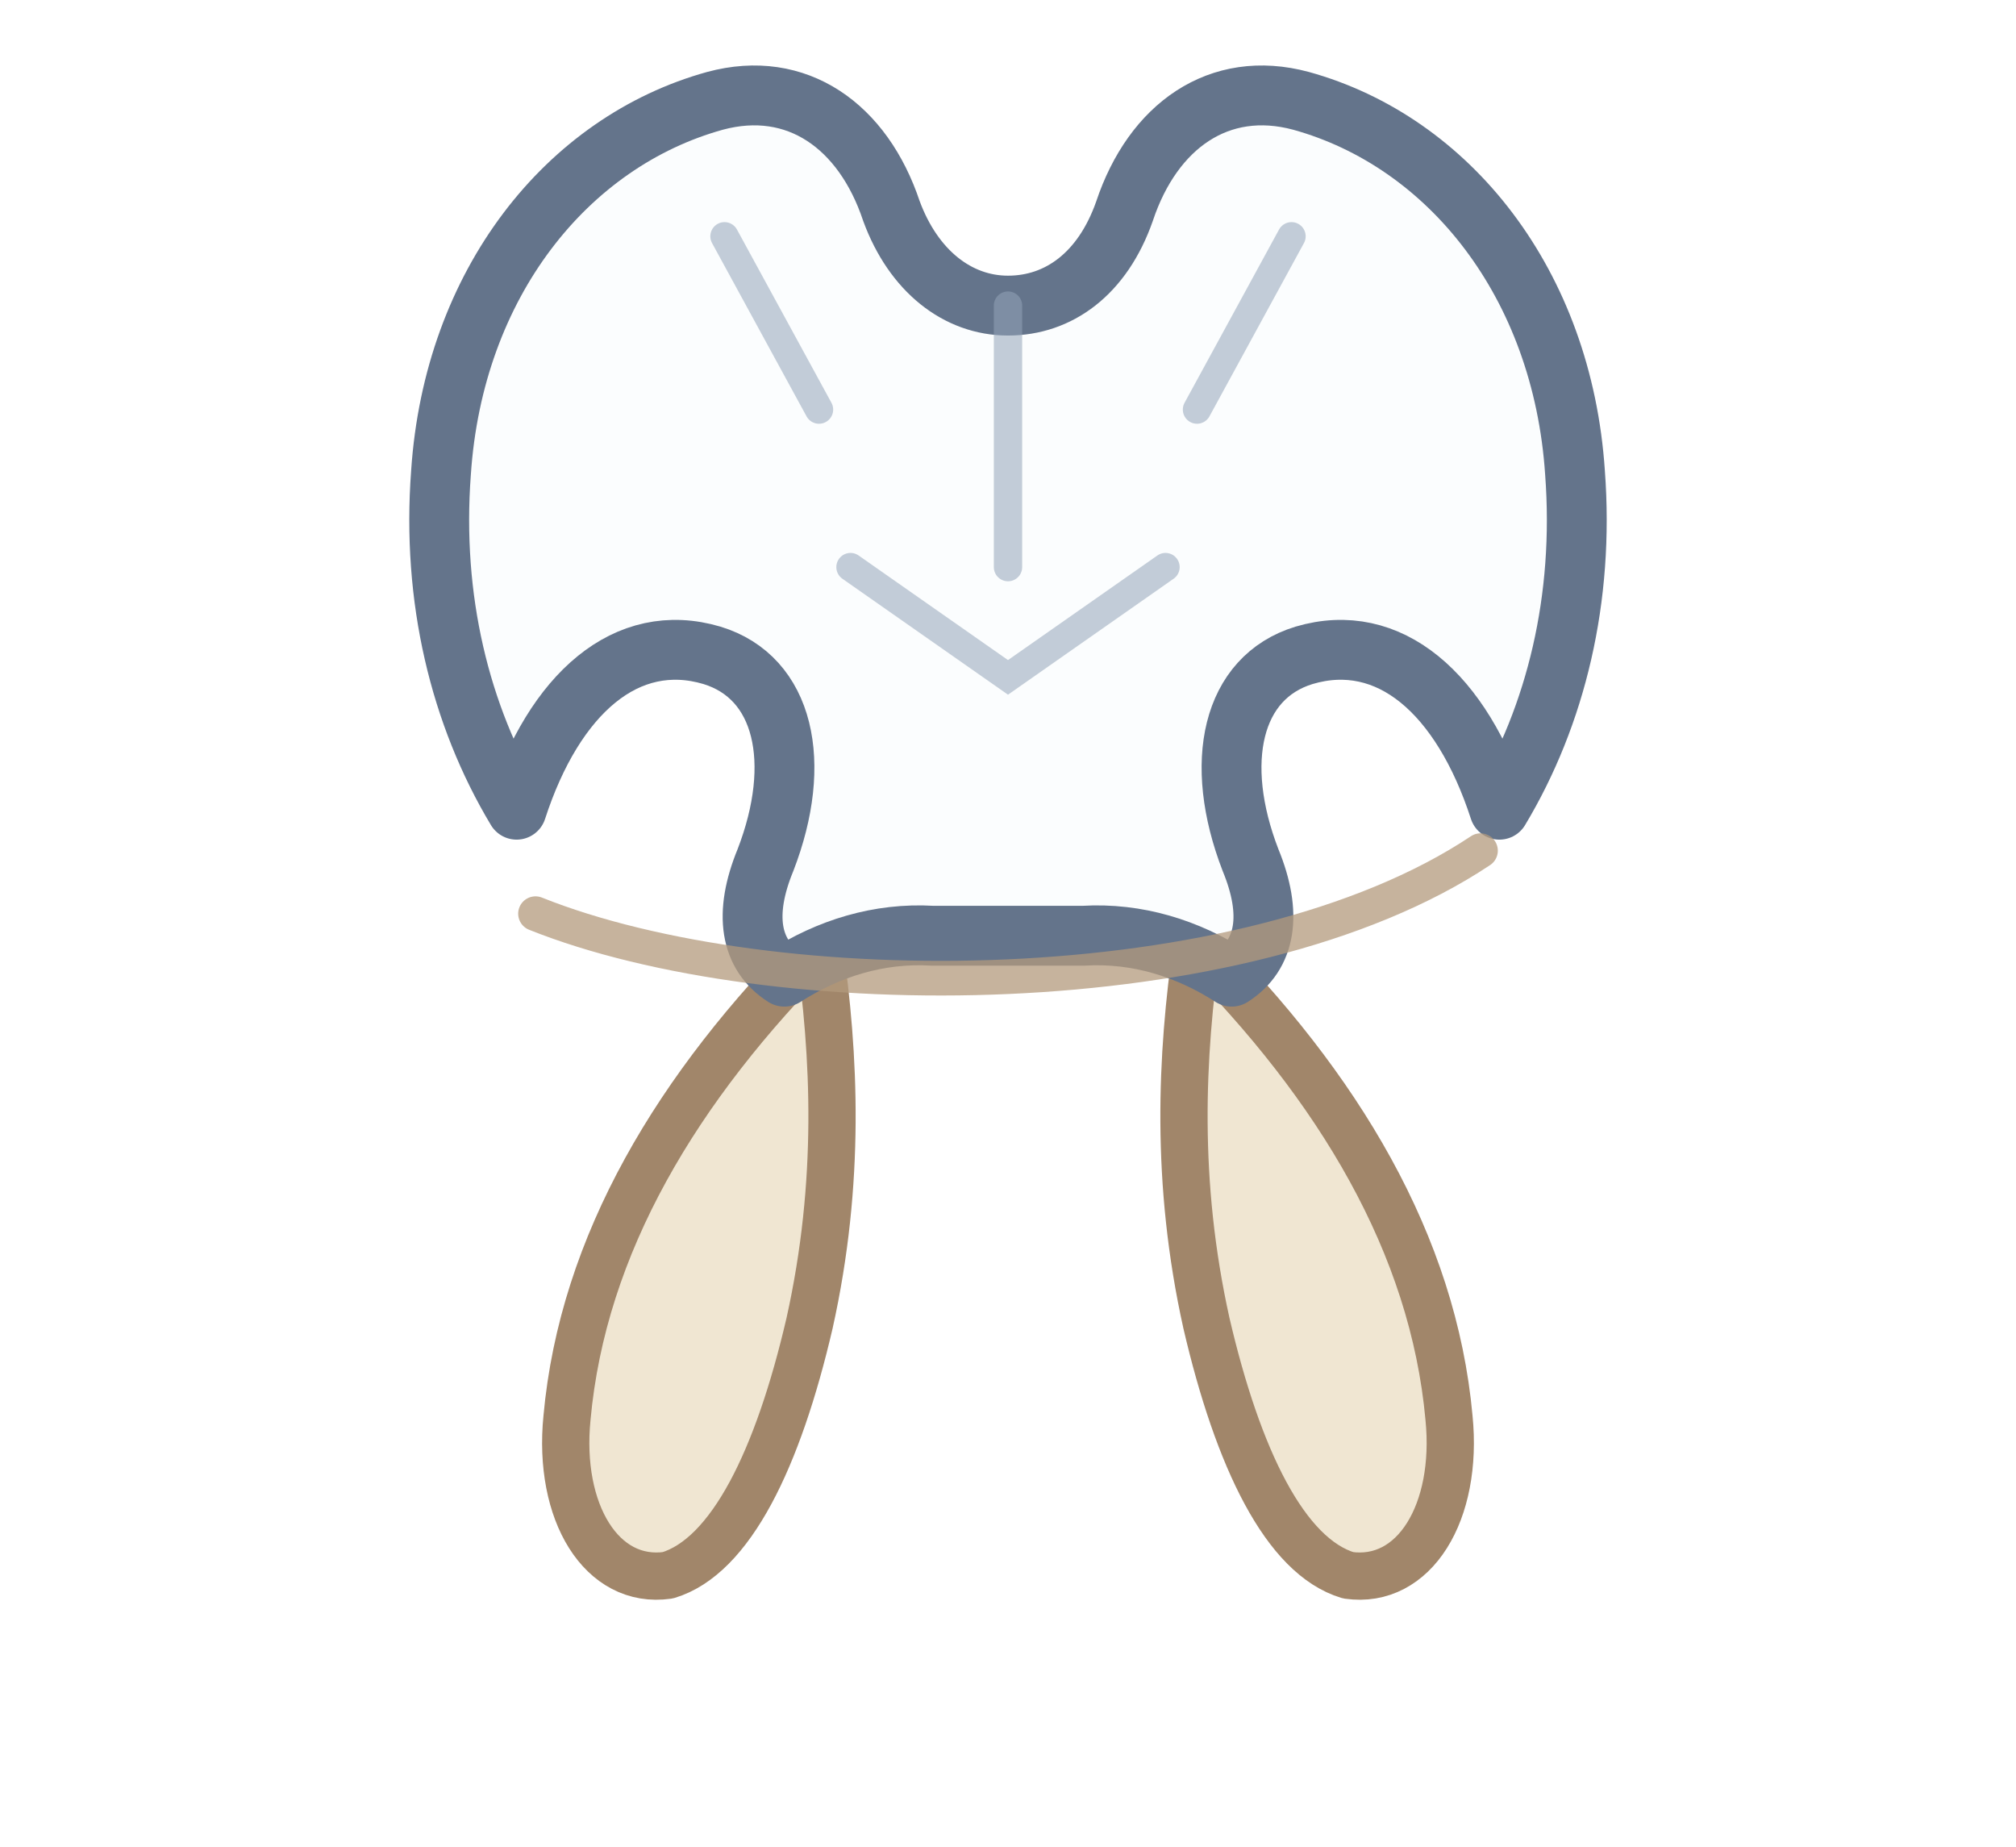
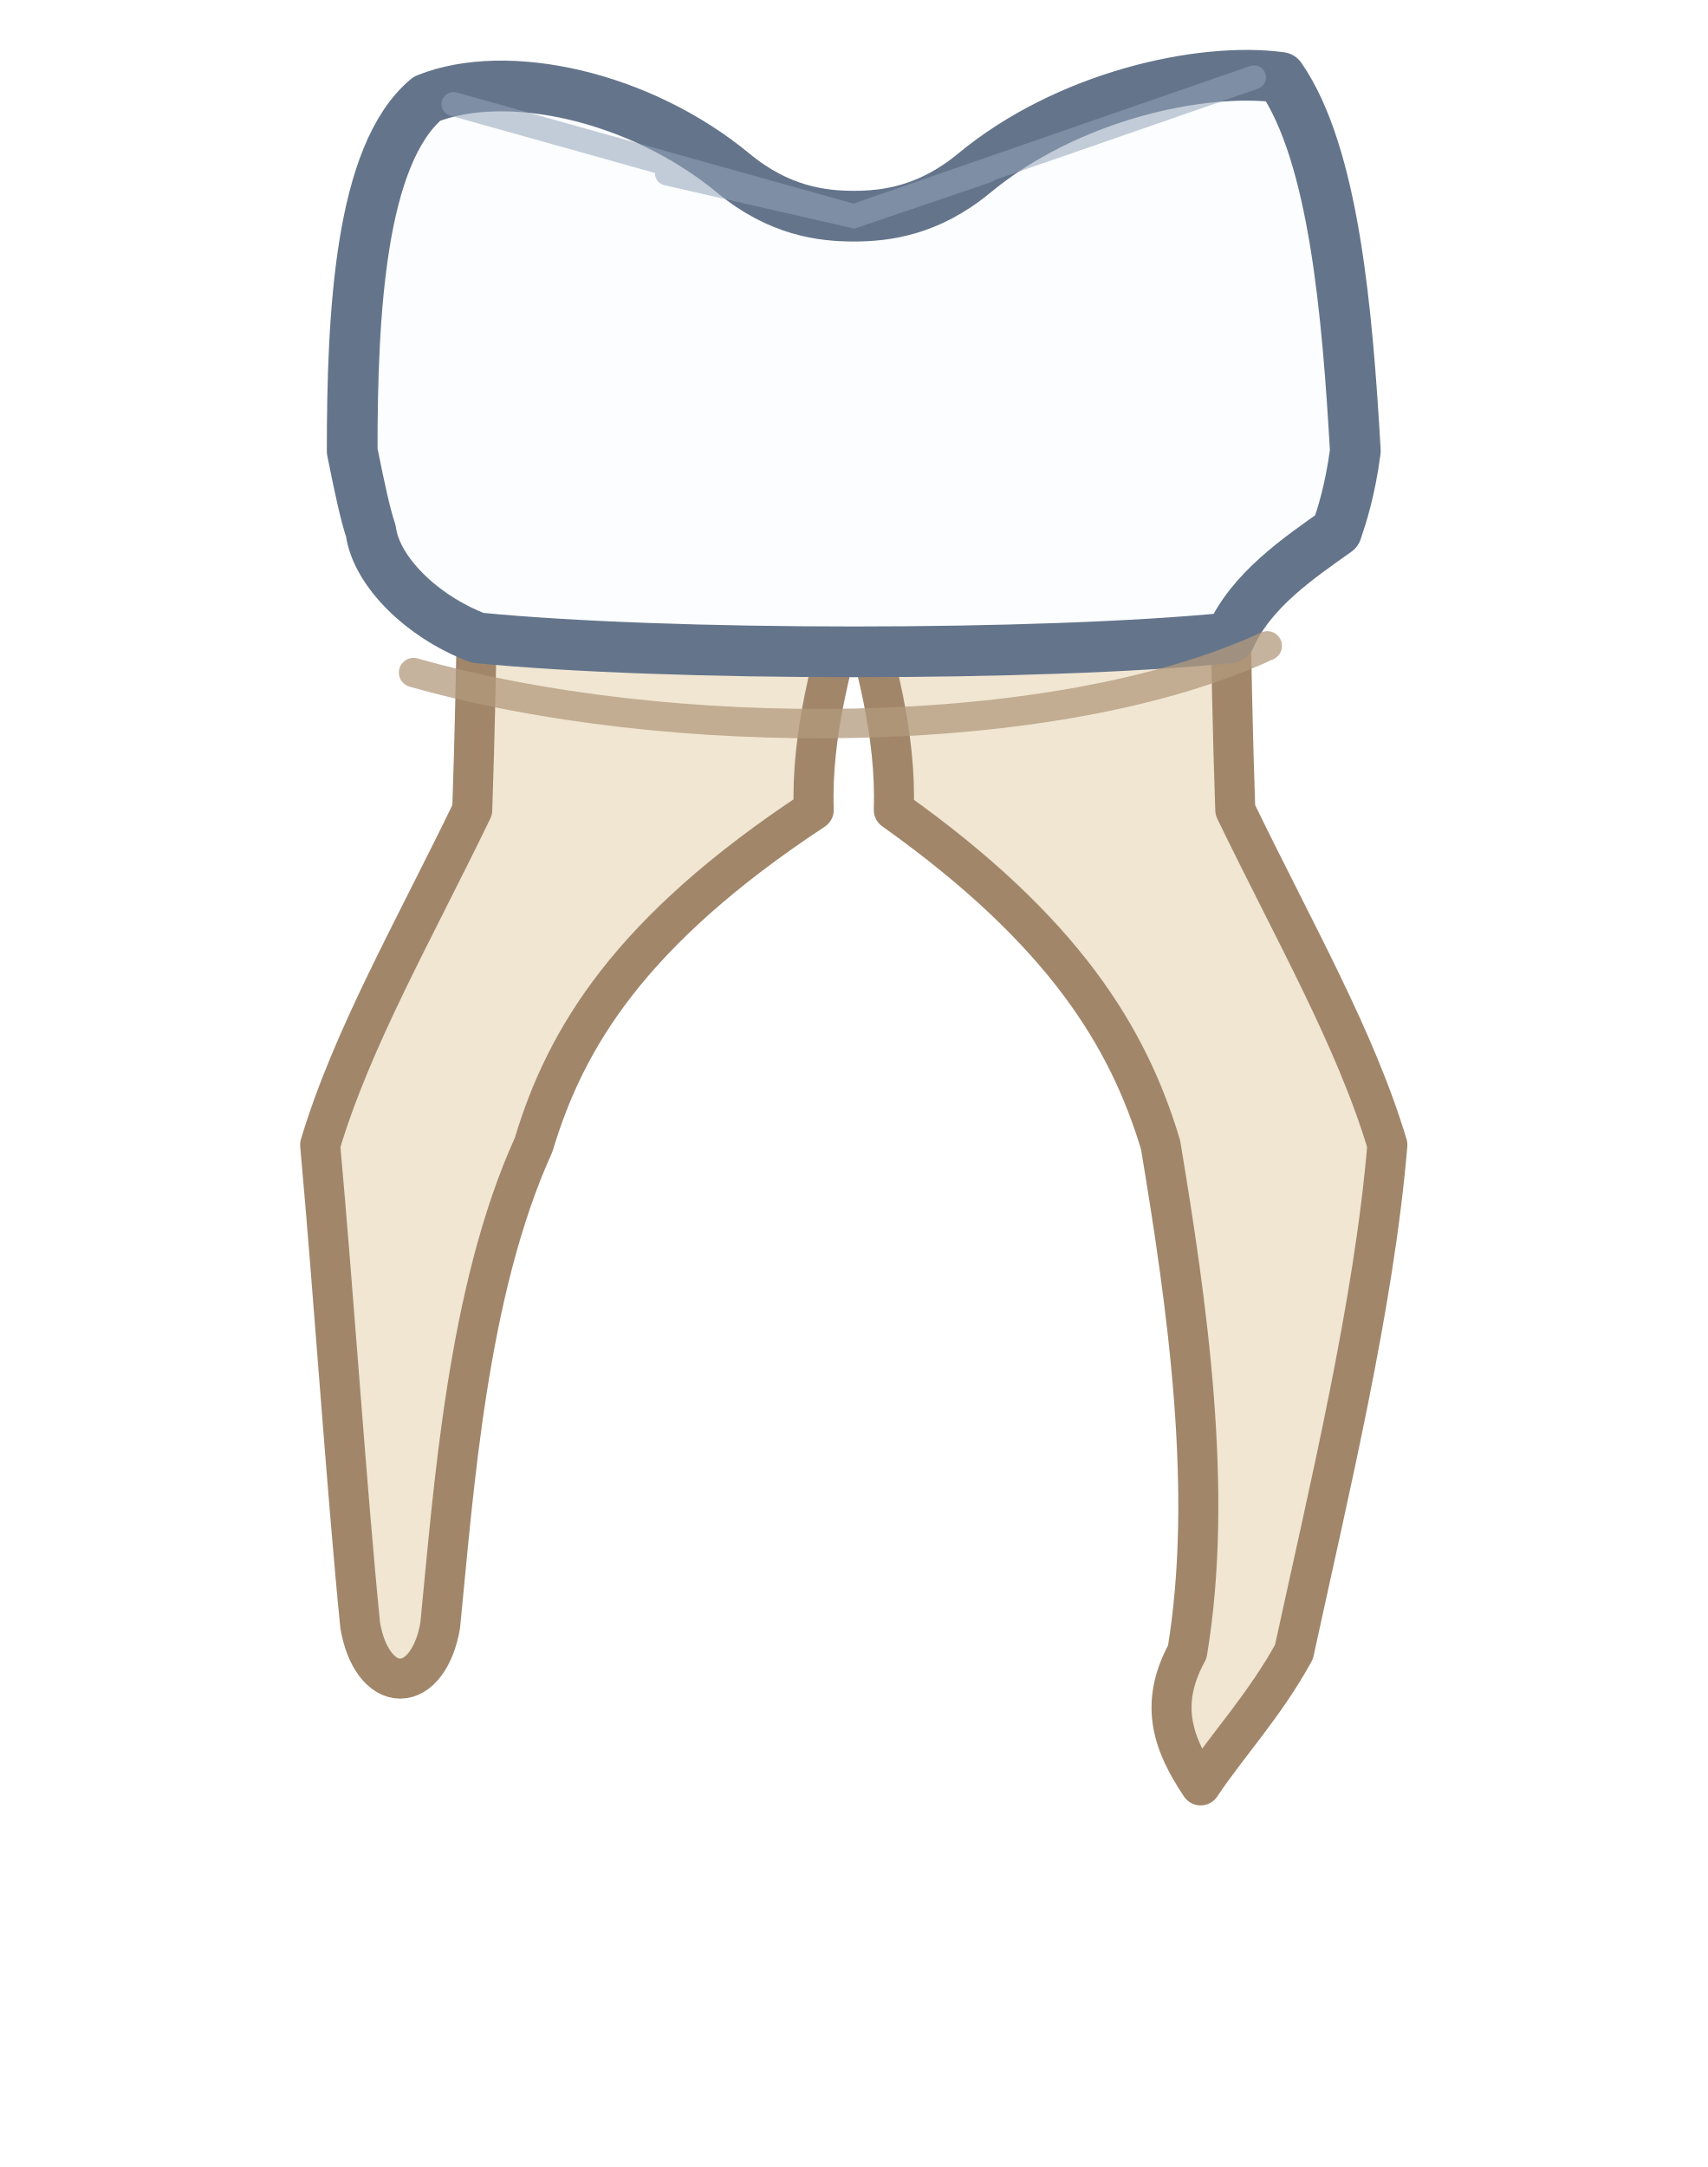
- <svg xmlns="http://www.w3.org/2000/svg" viewBox="0 8 64 58.6" width="64" height="58.6" data-tooth-fdi="85" data-view="lateral" role="img">
+ <svg xmlns="http://www.w3.org/2000/svg" viewBox="0 1.1 64 81.2" width="64" height="81.2" data-tooth-fdi="85" data-view="lateral" role="img">
  <g>
-     <path d="M38 38 C42.5 42.5 45.5 47.5 46 53 C46.3 56 44.9 58.3 42.8 58 C40.8 57.4 39.3 54.3 38.3 50 C37.3 45.5 37.5 41.5 38 38 Z" fill="#f0e6d2" stroke="#a1866a" stroke-width="1.5" stroke-linecap="round" stroke-linejoin="round" data-part="root" data-root-index="0" />
-     <path d="M26 38 C21.5 42.5 18.5 47.5 18 53 C17.7 56 19.1 58.3 21.2 58 C23.2 57.4 24.7 54.3 25.7 50 C26.7 45.5 26.5 41.5 26 38 Z" fill="#f0e6d2" stroke="#a1866a" stroke-width="1.5" stroke-linecap="round" stroke-linejoin="round" data-part="root" data-root-index="1" />
-     <path d="M50 23 C49.6 17 46 12.5 41.3 11.2 C38.7 10.5 36.6 12 35.7 14.7 C35 16.7 33.6 17.7 32 17.7 C30.4 17.7 29 16.6 28.3 14.7 C27.4 12 25.3 10.5 22.7 11.2 C18 12.5 14.4 17 14 23 C13.7 27 14.6 30.7 16.4 33.7 C17.6 30 19.9 28 22.6 28.8 C24.9 29.5 25.5 32.2 24.3 35.3 C23.6 37 23.8 38.3 24.9 39 C26.3 38.1 27.9 37.6 29.6 37.7 L34.4 37.7 C36.1 37.6 37.7 38.1 39.1 39 C40.2 38.3 40.4 37 39.7 35.3 C38.5 32.2 39.1 29.5 41.4 28.8 C44.1 28 46.4 30 47.6 33.7 C49.4 30.7 50.3 27 50 23 Z" fill="#fbfdfe" stroke="#64748b" stroke-width="1.9" stroke-linecap="round" stroke-linejoin="round" data-part="crown" />
-     <path d="M23 15.5 L26 21 M41 15.5 L38 21 M32 17.7 V26 M27 26 L32 29.5 L37 26" fill="none" stroke="#94a3b8" stroke-width="0.9" stroke-opacity="0.55" stroke-linecap="round" data-part="surface" />
-     <path d="M17 37 C24.5 40 39.5 40 47 35" fill="none" stroke="#b39a7c" stroke-width="1.1" stroke-opacity="0.75" stroke-linecap="round" data-part="cervical" />
+     <path d="M32.0 23.0 C36.0 22.9 42.5 22.8 46.1 23.0 C46.15 25.8 46.2 28.6 46.3 31.45 C48.5 36 50.8 40 52.0 44.0 C51.5 50 49.8 57 48.5 63.0 C47.4 65.0 46.0 66.5 45.0 68.0 C44.0 66.5 43.4 65.0 44.5 63.0 C45.5 57 44.5 50 43.5 44.0 C42.3 40 39.9 36 33.5 31.45 C33.6 28.6 32.8 25.8 32.0 23.0 Z" fill="#f0e6d2" stroke="#a1866a" stroke-width="1.5" stroke-linecap="round" stroke-linejoin="round" data-part="root" data-root-index="0" />
+     <path d="M32.0 23.0 C28.0 22.9 21.5 22.8 17.9 23.0 C17.85 25.8 17.8 28.6 17.7 31.45 C15.5 36 13.2 40 12.0 44.0 C12.5 49.5 13.0 57 13.5 62.0 C13.7 63.2 14.3 64.0 15.0 64.0 C15.7 64.0 16.3 63.2 16.5 62.0 C17.0 57 17.5 49.5 20.0 44.0 C21.2 40 23.6 36 30.5 31.45 C30.4 28.6 31.2 25.8 32.0 23.0 Z" fill="#f0e6d2" stroke="#a1866a" stroke-width="1.5" stroke-linecap="round" stroke-linejoin="round" data-part="root" data-root-index="1" />
+     <path d="M48.0 4.0 C45.0 3.6 40.0 4.7 36.5 7.6 C34.8 9.0 33.2 9.2 32.0 9.2 C30.8 9.2 29.2 9.0 27.5 7.6 C24.0 4.7 19.0 3.6 16.0 4.8 C13.5 6.9 13.2 12.8 13.2 18.0 C13.5 19.5 13.7 20.4 13.9 21.0 C14.1 22.5 15.8 24.2 17.9 25.0 C25 25.7 39 25.7 46.1 25.0 C46.9 23.2 48.7 22 50.1 21.0 C50.3 20.4 50.6 19.5 50.8 18.0 C50.5 12.8 50.0 6.9 48.0 4.0 Z" fill="#fbfdfe" stroke="#64748b" stroke-width="1.9" stroke-linecap="round" stroke-linejoin="round" data-part="crown" />
+     <path d="M17 5 L32 9.2 L47 4 M25 7.6 L32 9.2 L37 7.5" fill="none" stroke="#94a3b8" stroke-width="0.9" stroke-opacity="0.55" stroke-linecap="round" data-part="surface" />
+     <path d="M15.5 26.3 C25 29 39.5 29 47.5 25.3" fill="none" stroke="#b39a7c" stroke-width="1.1" stroke-opacity="0.75" stroke-linecap="round" data-part="cervical" />
  </g>
</svg>
